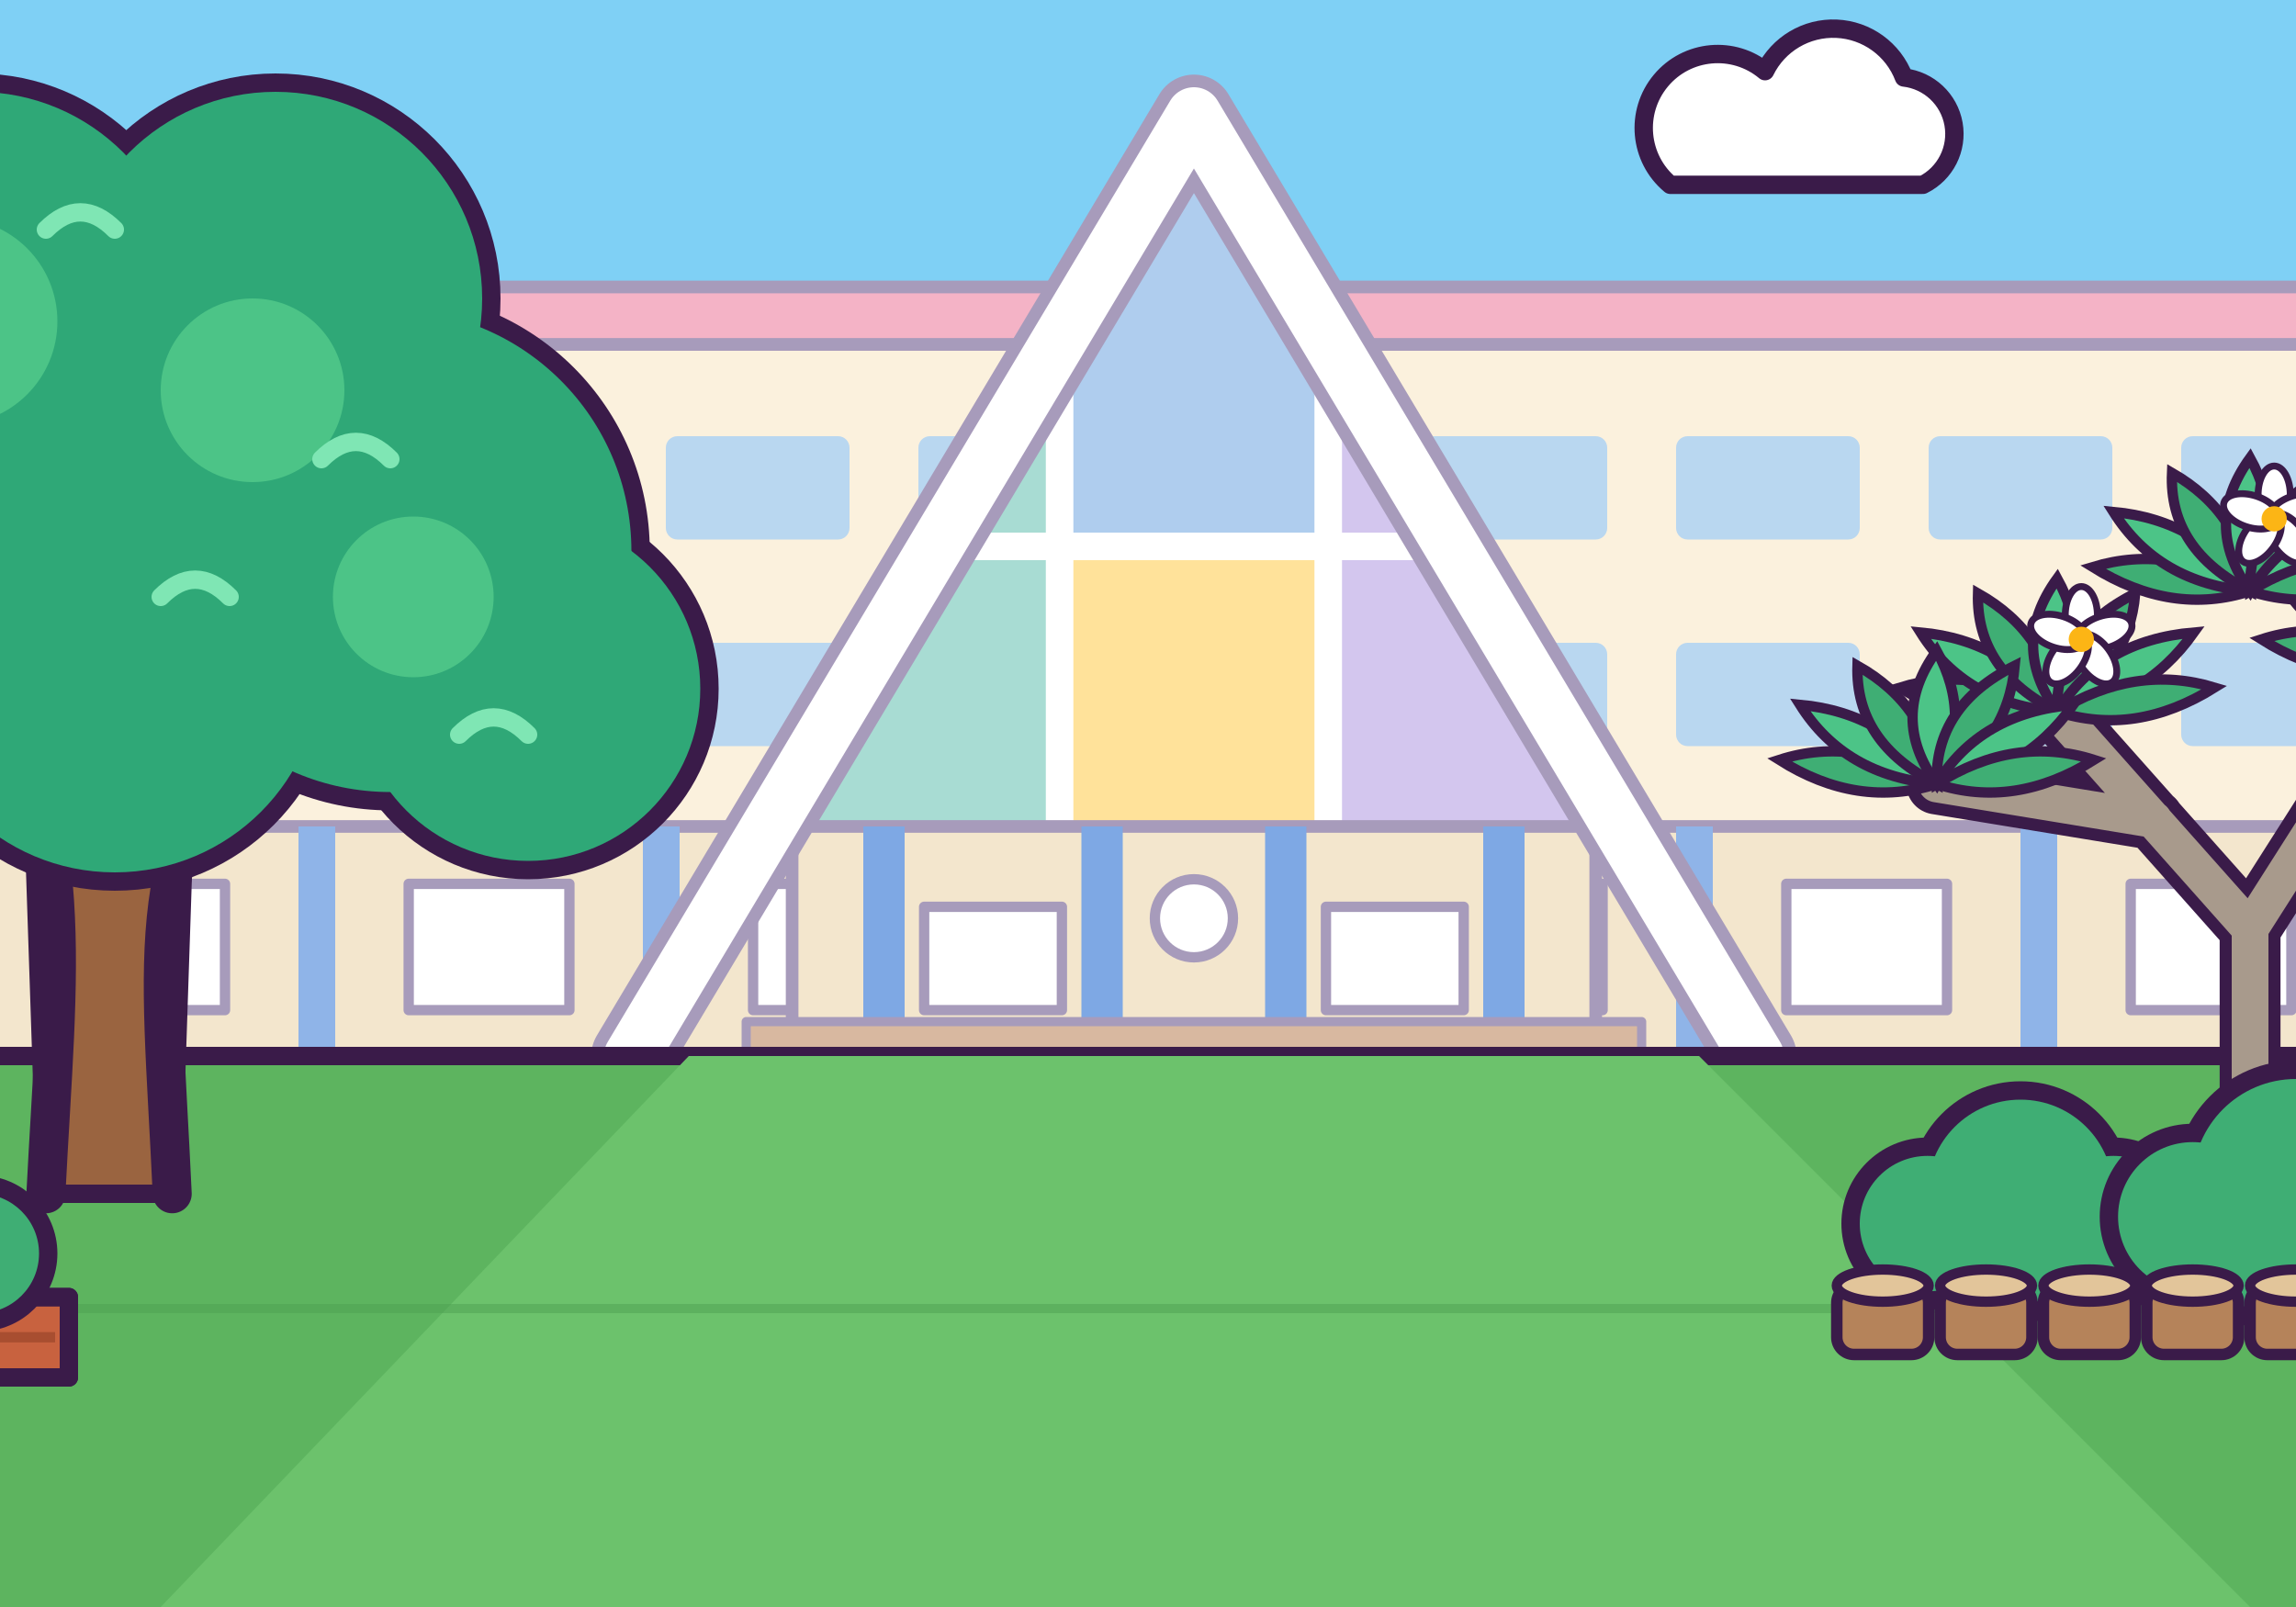
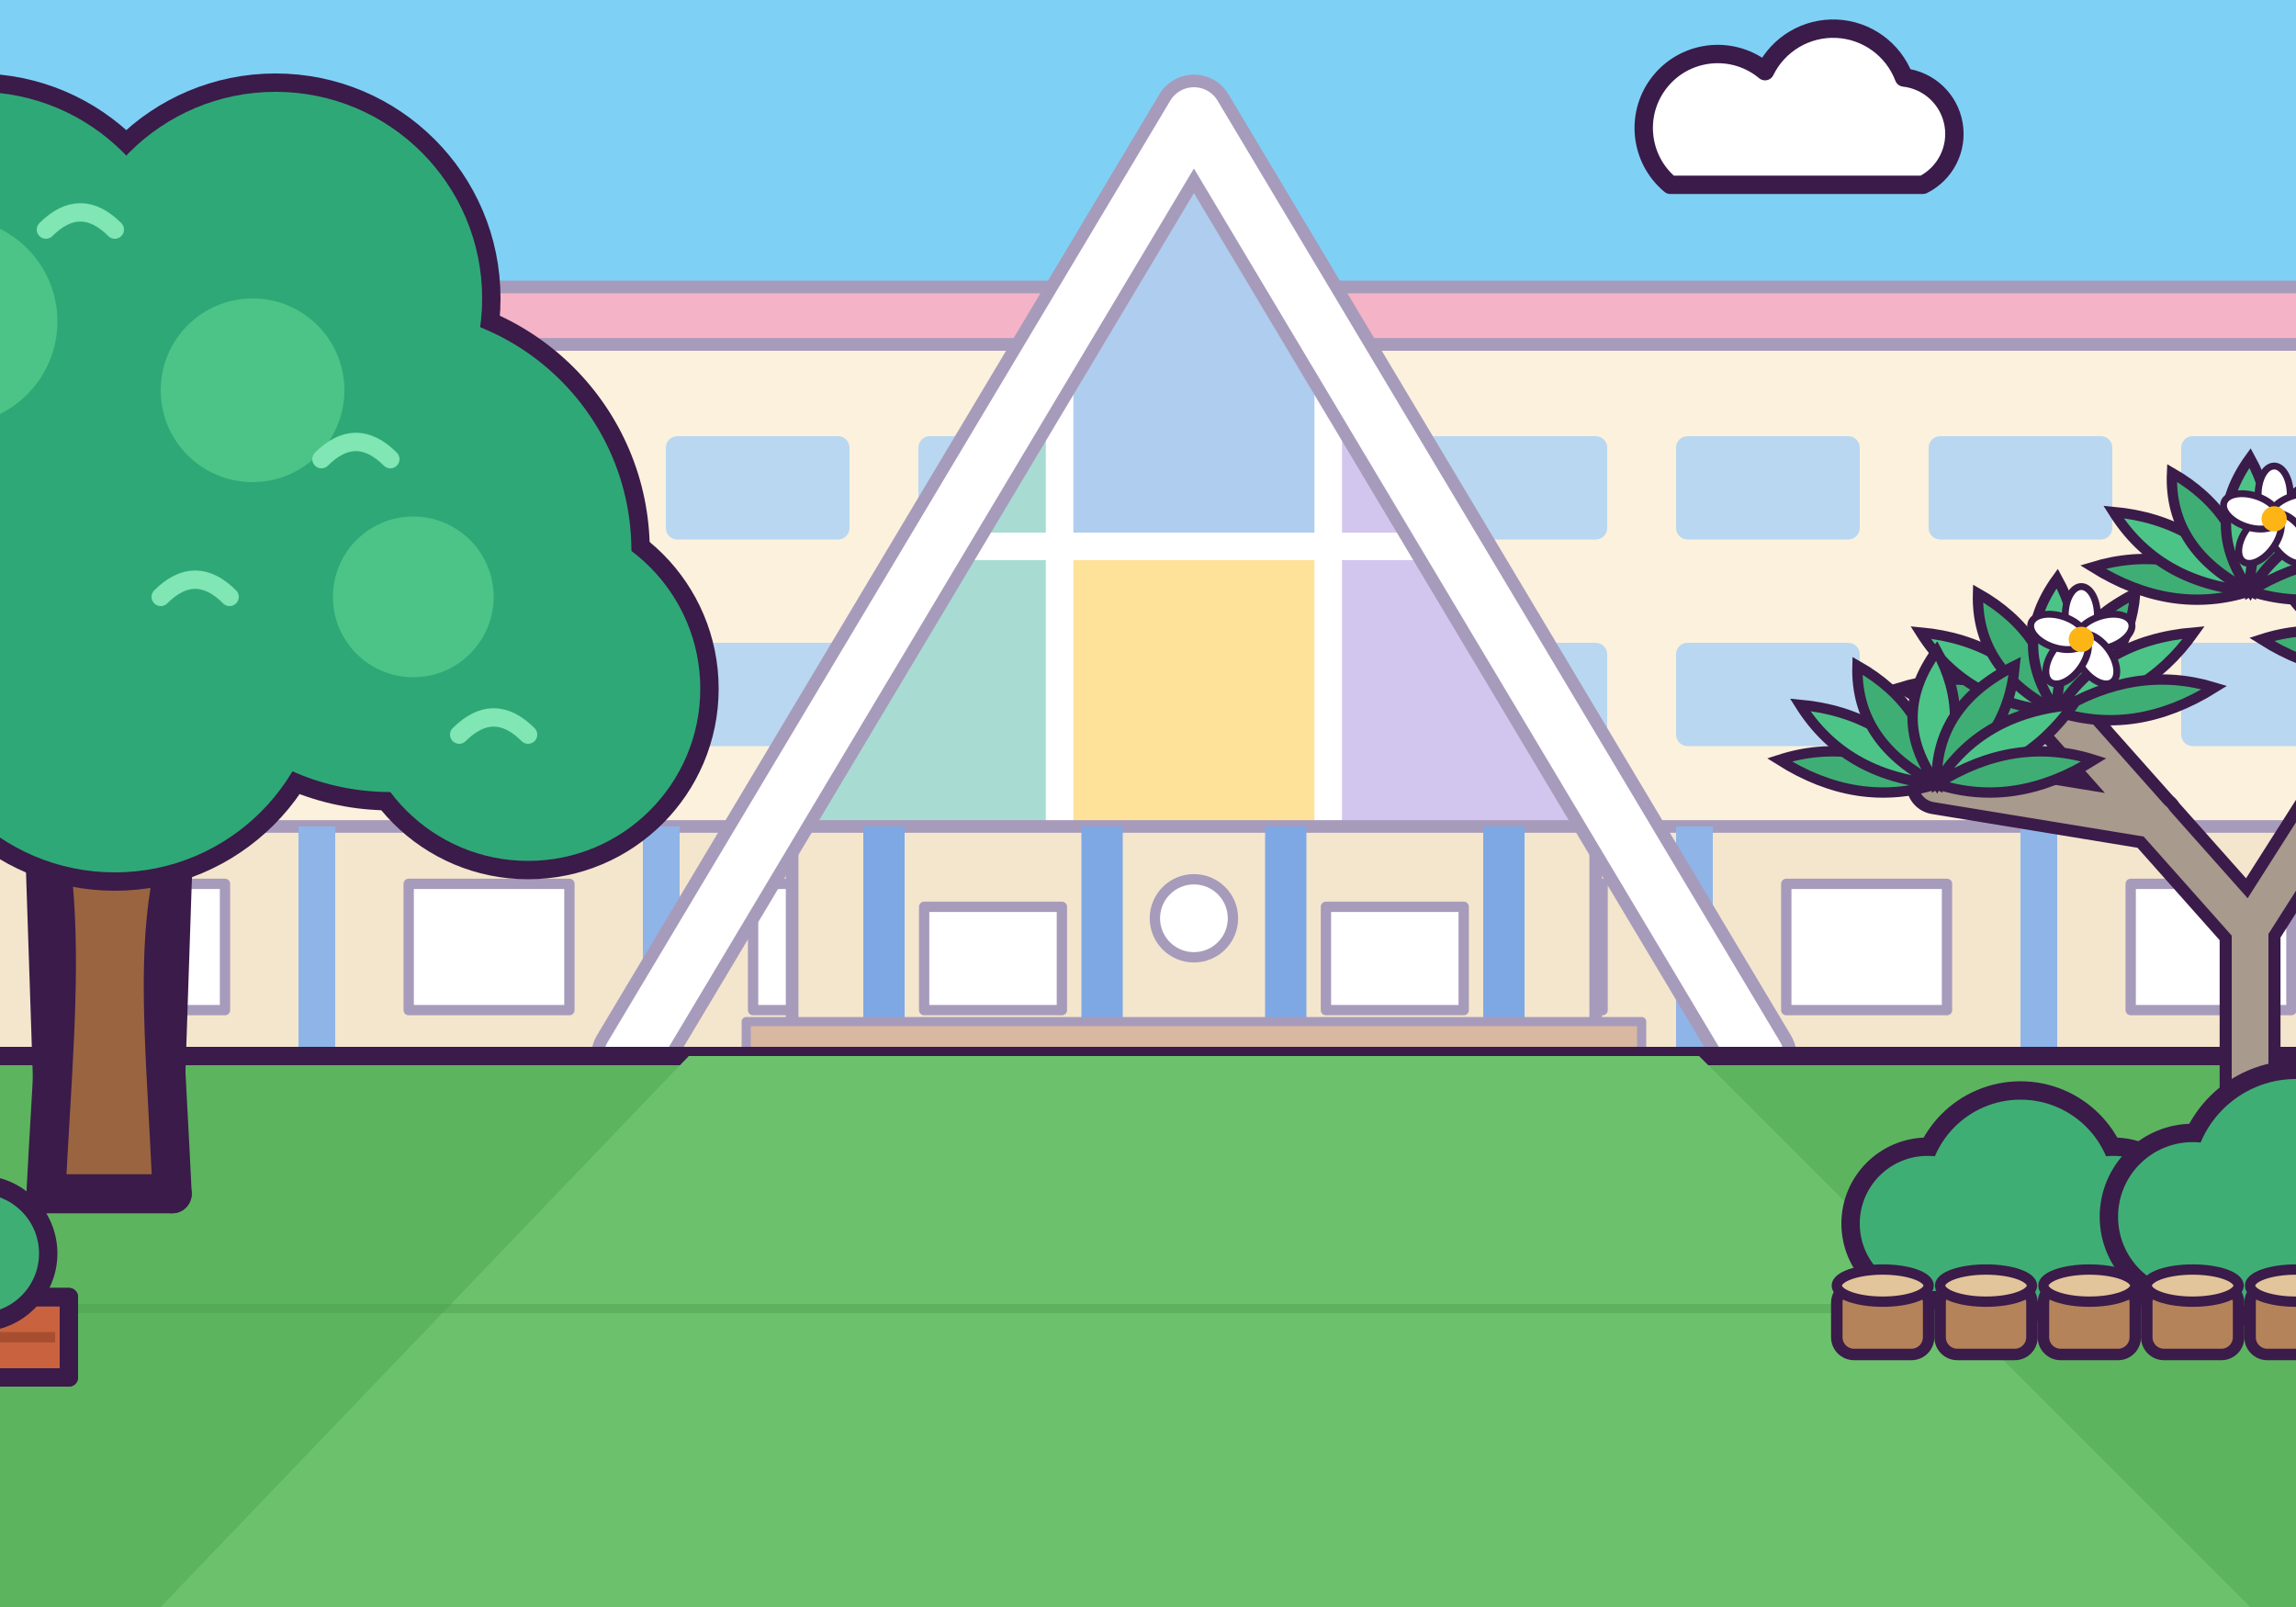
<svg xmlns="http://www.w3.org/2000/svg" viewBox="0 0 200 140" preserveAspectRatio="xMidYMax meet" overflow="visible">
  <rect x="-400" y="-300" width="1000" height="600" fill="#7FD0F5" />
  <g class="tp tp-cloud">
    <path transform="translate(140 4) scale(0.55)" d="M10 22 h40 a9 9 0 0 0 -3 -17 a12 12 0 0 0 -22 -1 a8 8 0 0 0 -15 18z" fill="#fff" stroke="#3A1B49" stroke-width="2.91" stroke-linejoin="round" />
  </g>
  <g class="tp tp-cloud">
    <path transform="translate(-60 6) scale(0.5)" d="M10 22 h40 a9 9 0 0 0 -3 -17 a12 12 0 0 0 -22 -1 a8 8 0 0 0 -15 18z" fill="#fff" stroke="#3A1B49" stroke-width="3.20" stroke-linejoin="round" />
  </g>
  <g class="bg-far">
    <rect x="-260" y="30" width="720" height="62" fill="#FBF1DD" stroke="#A79BBB" stroke-width="1.1" stroke-linejoin="round" />
    <rect x="-260" y="25" width="720" height="5" fill="#F4B3C6" stroke="#A79BBB" stroke-width="1.1" stroke-linejoin="round" />
    <rect x="-250" y="38" width="16" height="9" rx="1" fill="#B9D7F0" />
    <rect x="-228" y="38" width="16" height="9" rx="1" fill="#B9D7F0" />
    <rect x="-206" y="38" width="16" height="9" rx="1" fill="#B9D7F0" />
    <rect x="-184" y="38" width="16" height="9" rx="1" fill="#B9D7F0" />
    <rect x="-162" y="38" width="16" height="9" rx="1" fill="#B9D7F0" />
    <rect x="-140" y="38" width="16" height="9" rx="1" fill="#B9D7F0" />
    <rect x="-118" y="38" width="16" height="9" rx="1" fill="#B9D7F0" />
    <rect x="-96" y="38" width="16" height="9" rx="1" fill="#B9D7F0" />
    <rect x="-74" y="38" width="16" height="9" rx="1" fill="#B9D7F0" />
    <rect x="-52" y="38" width="16" height="9" rx="1" fill="#B9D7F0" />
    <rect x="-30" y="38" width="16" height="9" rx="1" fill="#B9D7F0" />
    <rect x="-8" y="38" width="16" height="9" rx="1" fill="#B9D7F0" />
    <rect x="14" y="38" width="16" height="9" rx="1" fill="#B9D7F0" />
    <rect x="36" y="38" width="16" height="9" rx="1" fill="#B9D7F0" />
    <rect x="58" y="38" width="16" height="9" rx="1" fill="#B9D7F0" />
    <rect x="80" y="38" width="16" height="9" rx="1" fill="#B9D7F0" />
    <rect x="102" y="38" width="16" height="9" rx="1" fill="#B9D7F0" />
    <rect x="124" y="38" width="16" height="9" rx="1" fill="#B9D7F0" />
    <rect x="146" y="38" width="16" height="9" rx="1" fill="#B9D7F0" />
    <rect x="168" y="38" width="16" height="9" rx="1" fill="#B9D7F0" />
    <rect x="190" y="38" width="16" height="9" rx="1" fill="#B9D7F0" />
    <rect x="212" y="38" width="16" height="9" rx="1" fill="#B9D7F0" />
    <rect x="234" y="38" width="16" height="9" rx="1" fill="#B9D7F0" />
    <rect x="256" y="38" width="16" height="9" rx="1" fill="#B9D7F0" />
    <rect x="278" y="38" width="16" height="9" rx="1" fill="#B9D7F0" />
    <rect x="300" y="38" width="16" height="9" rx="1" fill="#B9D7F0" />
    <rect x="322" y="38" width="16" height="9" rx="1" fill="#B9D7F0" />
    <rect x="344" y="38" width="16" height="9" rx="1" fill="#B9D7F0" />
    <rect x="366" y="38" width="16" height="9" rx="1" fill="#B9D7F0" />
    <rect x="388" y="38" width="16" height="9" rx="1" fill="#B9D7F0" />
    <rect x="410" y="38" width="16" height="9" rx="1" fill="#B9D7F0" />
    <rect x="432" y="38" width="16" height="9" rx="1" fill="#B9D7F0" />
    <rect x="454" y="38" width="16" height="9" rx="1" fill="#B9D7F0" />
    <rect x="-250" y="56" width="16" height="9" rx="1" fill="#B9D7F0" />
    <rect x="-228" y="56" width="16" height="9" rx="1" fill="#B9D7F0" />
    <rect x="-206" y="56" width="16" height="9" rx="1" fill="#B9D7F0" />
    <rect x="-184" y="56" width="16" height="9" rx="1" fill="#B9D7F0" />
    <rect x="-162" y="56" width="16" height="9" rx="1" fill="#B9D7F0" />
    <rect x="-140" y="56" width="16" height="9" rx="1" fill="#B9D7F0" />
    <rect x="-118" y="56" width="16" height="9" rx="1" fill="#B9D7F0" />
    <rect x="-96" y="56" width="16" height="9" rx="1" fill="#B9D7F0" />
    <rect x="-74" y="56" width="16" height="9" rx="1" fill="#B9D7F0" />
    <rect x="-52" y="56" width="16" height="9" rx="1" fill="#B9D7F0" />
    <rect x="-30" y="56" width="16" height="9" rx="1" fill="#B9D7F0" />
    <rect x="-8" y="56" width="16" height="9" rx="1" fill="#B9D7F0" />
    <rect x="14" y="56" width="16" height="9" rx="1" fill="#B9D7F0" />
    <rect x="36" y="56" width="16" height="9" rx="1" fill="#B9D7F0" />
    <rect x="58" y="56" width="16" height="9" rx="1" fill="#B9D7F0" />
    <rect x="80" y="56" width="16" height="9" rx="1" fill="#B9D7F0" />
    <rect x="102" y="56" width="16" height="9" rx="1" fill="#B9D7F0" />
    <rect x="124" y="56" width="16" height="9" rx="1" fill="#B9D7F0" />
    <rect x="146" y="56" width="16" height="9" rx="1" fill="#B9D7F0" />
    <rect x="168" y="56" width="16" height="9" rx="1" fill="#B9D7F0" />
    <rect x="190" y="56" width="16" height="9" rx="1" fill="#B9D7F0" />
    <rect x="212" y="56" width="16" height="9" rx="1" fill="#B9D7F0" />
    <rect x="234" y="56" width="16" height="9" rx="1" fill="#B9D7F0" />
    <rect x="256" y="56" width="16" height="9" rx="1" fill="#B9D7F0" />
    <rect x="278" y="56" width="16" height="9" rx="1" fill="#B9D7F0" />
    <rect x="300" y="56" width="16" height="9" rx="1" fill="#B9D7F0" />
    <rect x="322" y="56" width="16" height="9" rx="1" fill="#B9D7F0" />
    <rect x="344" y="56" width="16" height="9" rx="1" fill="#B9D7F0" />
    <rect x="366" y="56" width="16" height="9" rx="1" fill="#B9D7F0" />
    <rect x="388" y="56" width="16" height="9" rx="1" fill="#B9D7F0" />
    <rect x="410" y="56" width="16" height="9" rx="1" fill="#B9D7F0" />
    <rect x="432" y="56" width="16" height="9" rx="1" fill="#B9D7F0" />
    <rect x="454" y="56" width="16" height="9" rx="1" fill="#B9D7F0" />
    <rect x="-260" y="72" width="720" height="20" fill="#F3E6CD" stroke="#A79BBB" stroke-width="1.1" stroke-linejoin="round" />
    <rect x="-234.4" y="77" width="14" height="11" fill="#fff" stroke="#A79BBB" stroke-width="0.9" stroke-linejoin="round" />
    <rect x="-244" y="72" width="3.2" height="20" fill="#8FB4E8" />
    <rect x="-204.4" y="77" width="14" height="11" fill="#fff" stroke="#A79BBB" stroke-width="0.9" stroke-linejoin="round" />
    <rect x="-214" y="72" width="3.2" height="20" fill="#8FB4E8" />
    <rect x="-174.4" y="77" width="14" height="11" fill="#fff" stroke="#A79BBB" stroke-width="0.9" stroke-linejoin="round" />
    <rect x="-184" y="72" width="3.2" height="20" fill="#8FB4E8" />
    <rect x="-144.4" y="77" width="14" height="11" fill="#fff" stroke="#A79BBB" stroke-width="0.9" stroke-linejoin="round" />
    <rect x="-154" y="72" width="3.2" height="20" fill="#8FB4E8" />
    <rect x="-114.4" y="77" width="14" height="11" fill="#fff" stroke="#A79BBB" stroke-width="0.9" stroke-linejoin="round" />
    <rect x="-124" y="72" width="3.2" height="20" fill="#8FB4E8" />
    <rect x="-84.4" y="77" width="14" height="11" fill="#fff" stroke="#A79BBB" stroke-width="0.9" stroke-linejoin="round" />
    <rect x="-94" y="72" width="3.2" height="20" fill="#8FB4E8" />
    <rect x="-54.4" y="77" width="14" height="11" fill="#fff" stroke="#A79BBB" stroke-width="0.9" stroke-linejoin="round" />
    <rect x="-64" y="72" width="3.2" height="20" fill="#8FB4E8" />
    <rect x="-24.4" y="77" width="14" height="11" fill="#fff" stroke="#A79BBB" stroke-width="0.9" stroke-linejoin="round" />
    <rect x="-34" y="72" width="3.2" height="20" fill="#8FB4E8" />
    <rect x="5.6" y="77" width="14" height="11" fill="#fff" stroke="#A79BBB" stroke-width="0.9" stroke-linejoin="round" />
    <rect x="-4" y="72" width="3.2" height="20" fill="#8FB4E8" />
    <rect x="35.6" y="77" width="14" height="11" fill="#fff" stroke="#A79BBB" stroke-width="0.9" stroke-linejoin="round" />
    <rect x="26" y="72" width="3.2" height="20" fill="#8FB4E8" />
    <rect x="65.6" y="77" width="14" height="11" fill="#fff" stroke="#A79BBB" stroke-width="0.9" stroke-linejoin="round" />
    <rect x="56" y="72" width="3.2" height="20" fill="#8FB4E8" />
    <rect x="95.6" y="77" width="14" height="11" fill="#fff" stroke="#A79BBB" stroke-width="0.9" stroke-linejoin="round" />
    <rect x="86" y="72" width="3.2" height="20" fill="#8FB4E8" />
    <rect x="125.6" y="77" width="14" height="11" fill="#fff" stroke="#A79BBB" stroke-width="0.9" stroke-linejoin="round" />
    <rect x="116" y="72" width="3.2" height="20" fill="#8FB4E8" />
    <rect x="155.6" y="77" width="14" height="11" fill="#fff" stroke="#A79BBB" stroke-width="0.9" stroke-linejoin="round" />
    <rect x="146" y="72" width="3.2" height="20" fill="#8FB4E8" />
    <rect x="185.6" y="77" width="14" height="11" fill="#fff" stroke="#A79BBB" stroke-width="0.9" stroke-linejoin="round" />
    <rect x="176" y="72" width="3.2" height="20" fill="#8FB4E8" />
    <rect x="215.6" y="77" width="14" height="11" fill="#fff" stroke="#A79BBB" stroke-width="0.9" stroke-linejoin="round" />
    <rect x="206" y="72" width="3.2" height="20" fill="#8FB4E8" />
    <rect x="245.6" y="77" width="14" height="11" fill="#fff" stroke="#A79BBB" stroke-width="0.9" stroke-linejoin="round" />
    <rect x="236" y="72" width="3.2" height="20" fill="#8FB4E8" />
    <rect x="275.6" y="77" width="14" height="11" fill="#fff" stroke="#A79BBB" stroke-width="0.9" stroke-linejoin="round" />
    <rect x="266" y="72" width="3.2" height="20" fill="#8FB4E8" />
    <rect x="305.6" y="77" width="14" height="11" fill="#fff" stroke="#A79BBB" stroke-width="0.9" stroke-linejoin="round" />
    <rect x="296" y="72" width="3.2" height="20" fill="#8FB4E8" />
    <rect x="335.6" y="77" width="14" height="11" fill="#fff" stroke="#A79BBB" stroke-width="0.9" stroke-linejoin="round" />
    <rect x="326" y="72" width="3.2" height="20" fill="#8FB4E8" />
    <rect x="365.6" y="77" width="14" height="11" fill="#fff" stroke="#A79BBB" stroke-width="0.9" stroke-linejoin="round" />
    <rect x="356" y="72" width="3.2" height="20" fill="#8FB4E8" />
    <rect x="395.6" y="77" width="14" height="11" fill="#fff" stroke="#A79BBB" stroke-width="0.9" stroke-linejoin="round" />
    <rect x="386" y="72" width="3.2" height="20" fill="#8FB4E8" />
    <rect x="425.6" y="77" width="14" height="11" fill="#fff" stroke="#A79BBB" stroke-width="0.9" stroke-linejoin="round" />
    <rect x="416" y="72" width="3.2" height="20" fill="#8FB4E8" />
    <rect x="455.6" y="77" width="14" height="11" fill="#fff" stroke="#A79BBB" stroke-width="0.9" stroke-linejoin="round" />
    <rect x="446" y="72" width="3.2" height="20" fill="#8FB4E8" />
    <path d="M69 72 L92.3 33.3 L92.3 72Z" fill="#A8DCD3" />
    <path d="M92.3 33.3 L104 14 L115.7 33.3 L115.7 72 L92.3 72Z" fill="#AFCDEE" />
    <path d="M92.3 47.6 L115.7 47.6 L115.7 72 L92.3 72Z" fill="#FFE29A" />
    <path d="M115.7 33.3 L139 72 L115.7 72Z" fill="#D3C6EE" />
    <path d="M92.3 33.3 V72 M115.7 33.3 V72 M83.7 47.6 H124.3" stroke="#fff" stroke-width="2.4" />
    <rect x="69" y="72" width="70" height="20" fill="#F3E6CD" stroke="#A79BBB" stroke-width="1.1" stroke-linejoin="round" />
    <circle cx="104" cy="80" r="3.4" fill="#fff" stroke="#A79BBB" stroke-width="0.9" stroke-linejoin="round" />
    <rect x="80.5" y="79" width="12" height="9" fill="#fff" stroke="#A79BBB" stroke-width="0.9" stroke-linejoin="round" />
    <rect x="115.5" y="79" width="12" height="9" fill="#fff" stroke="#A79BBB" stroke-width="0.9" stroke-linejoin="round" />
    <rect x="75.2" y="72" width="3.6" height="20" fill="#7EA8E4" />
    <rect x="94.2" y="72" width="3.6" height="20" fill="#7EA8E4" />
    <rect x="110.2" y="72" width="3.6" height="20" fill="#7EA8E4" />
    <rect x="129.2" y="72" width="3.6" height="20" fill="#7EA8E4" />
    <rect x="65" y="89" width="78" height="3" fill="#D8B8A0" stroke="#A79BBB" stroke-width="0.8" stroke-linejoin="round" />
    <path d="M55 92 L104 10 L153 92" fill="none" stroke="#A79BBB" stroke-width="7" stroke-linecap="round" stroke-linejoin="round" />
    <path d="M55 92 L104 10 L153 92" fill="none" stroke="#fff" stroke-width="4.8" stroke-linecap="round" stroke-linejoin="round" />
  </g>
  <rect x="-400" y="92" width="1000" height="400" fill="#5DB45F" stroke="#3A1B49" stroke-width="1.6" stroke-linejoin="round" stroke-linecap="round" />
  <path d="M60 92 H148 L196 140 H14Z" fill="#6CC26C" />
  <path d="M-400 114 H600" stroke="#4E9F52" stroke-width=".8" opacity=".5" />
  <g class="tp tp-tree">
    <path d="M4 104 L3 74 L-2 56 L24 58 L16 74 L15 104Z" fill="#9A6440" stroke="#3A1B49" stroke-width="1.6" stroke-linejoin="round" stroke-linecap="round" />
    <path d="M4 104 C5 84 7 72 -2 56 M15 104 C14 82 12 74 24 58" fill="none" stroke="#3A1B49" stroke-width="3.4" stroke-linecap="round" />
+     <path d="M4 104 H15" stroke="#3A1B49" stroke-width="3.4" stroke-linecap="round" />
    <circle cx="10" cy="42" r="26" fill="#3A1B49" stroke="#3A1B49" stroke-width="3.2" />
    <circle cx="-14" cy="48" r="20" fill="#3A1B49" stroke="#3A1B49" stroke-width="3.2" />
    <circle cx="34" cy="48" r="21" fill="#3A1B49" stroke="#3A1B49" stroke-width="3.2" />
    <circle cx="-26" cy="60" r="14" fill="#3A1B49" stroke="#3A1B49" stroke-width="3.2" />
    <circle cx="46" cy="60" r="15" fill="#3A1B49" stroke="#3A1B49" stroke-width="3.2" />
    <circle cx="-2" cy="26" r="18" fill="#3A1B49" stroke="#3A1B49" stroke-width="3.2" />
    <circle cx="24" cy="26" r="18" fill="#3A1B49" stroke="#3A1B49" stroke-width="3.2" />
    <circle cx="10" cy="58" r="18" fill="#3A1B49" stroke="#3A1B49" stroke-width="3.2" />
    <circle cx="10" cy="42" r="26" fill="#2FA877" />
    <circle cx="-14" cy="48" r="20" fill="#2FA877" />
    <circle cx="34" cy="48" r="21" fill="#2FA877" />
    <circle cx="-26" cy="60" r="14" fill="#2FA877" />
    <circle cx="46" cy="60" r="15" fill="#2FA877" />
    <circle cx="-2" cy="26" r="18" fill="#2FA877" />
    <circle cx="24" cy="26" r="18" fill="#2FA877" />
    <circle cx="10" cy="58" r="18" fill="#2FA877" />
    <circle cx="-4" cy="28" r="9" fill="#4CC487" />
    <circle cx="22" cy="34" r="8" fill="#4CC487" />
    <circle cx="-20" cy="50" r="6" fill="#4CC487" />
    <circle cx="36" cy="52" r="7" fill="#4CC487" />
    <path d="M4 20 q3 -3 6 0" stroke="#7FE6B4" stroke-width="1.6" fill="none" stroke-linecap="round" />
    <path d="M28 40 q3 -3 6 0" stroke="#7FE6B4" stroke-width="1.6" fill="none" stroke-linecap="round" />
    <path d="M-16 42 q3 -3 6 0" stroke="#7FE6B4" stroke-width="1.6" fill="none" stroke-linecap="round" />
    <path d="M14 52 q3 -3 6 0" stroke="#7FE6B4" stroke-width="1.6" fill="none" stroke-linecap="round" />
    <path d="M40 64 q3 -3 6 0" stroke="#7FE6B4" stroke-width="1.6" fill="none" stroke-linecap="round" />
  </g>
  <g class="tp tp-tree">
    <path d="M196 104 V80.9 M196 80.9 L179.2 62 M196 80.9 L210.7 57.8 M187.6 71.4 L168.7 68.3 M203.4 69.4 L223.3 66.2" stroke="#3A1B49" stroke-width="5.3" stroke-linecap="round" fill="none" />
    <path d="M196 104 V80.9 M196 80.9 L179.2 62 M196 80.9 L210.7 57.8 M187.6 71.4 L168.7 68.3 M203.4 69.4 L223.3 66.2" stroke="#A89A8C" stroke-width="3.2" stroke-linecap="round" fill="none" />
    <path d="M179.2 62 Q172.3 64.2 165.5 59.9 Q172.3 57.8 179.2 62Z" fill="#3FAE74" stroke="#3A1B49" stroke-width=".9" />
    <path d="M179.2 62 Q171.2 61.3 167.3 55.1 Q174.9 55.8 179.2 62Z" fill="#4CC487" stroke="#3A1B49" stroke-width=".9" />
    <path d="M179.2 62 Q172.1 58.4 172.3 51.7 Q178.5 55.2 179.2 62Z" fill="#3FAE74" stroke="#3A1B49" stroke-width=".9" />
    <path d="M179.2 62 Q175 56.2 179.2 50.4 Q182.4 56.2 179.2 62Z" fill="#4CC487" stroke="#3A1B49" stroke-width=".9" />
    <path d="M179.2 62 Q179 55.2 186 51.7 Q185.4 58.4 179.2 62Z" fill="#3FAE74" stroke="#3A1B49" stroke-width=".9" />
    <path d="M179.2 62 Q183 55.8 191.1 55.1 Q186.7 61.3 179.2 62Z" fill="#4CC487" stroke="#3A1B49" stroke-width=".9" />
    <path d="M179.2 62 Q186 57.8 192.9 59.9 Q186 64.2 179.2 62Z" fill="#3FAE74" stroke="#3A1B49" stroke-width=".9" />
    <path d="M210.7 57.8 Q203.8 60 197 55.7 Q203.8 53.5 210.7 57.8Z" fill="#3FAE74" stroke="#3A1B49" stroke-width=".9" />
    <path d="M210.7 57.8 Q202.7 57.1 198.8 50.9 Q206.4 51.6 210.7 57.8Z" fill="#4CC487" stroke="#3A1B49" stroke-width=".9" />
    <path d="M210.7 57.8 Q203.6 54.2 203.8 47.5 Q210 51 210.7 57.8Z" fill="#3FAE74" stroke="#3A1B49" stroke-width=".9" />
    <path d="M210.7 57.8 Q206.5 52 210.7 46.2 Q213.9 52 210.7 57.8Z" fill="#4CC487" stroke="#3A1B49" stroke-width=".9" />
    <path d="M210.7 57.8 Q210.5 51 217.5 47.5 Q216.9 54.2 210.7 57.8Z" fill="#3FAE74" stroke="#3A1B49" stroke-width=".9" />
    <path d="M210.7 57.8 Q214.5 51.6 222.6 50.9 Q218.2 57.1 210.7 57.8Z" fill="#4CC487" stroke="#3A1B49" stroke-width=".9" />
    <path d="M210.7 57.8 Q217.5 53.5 224.4 55.7 Q217.5 60 210.7 57.8Z" fill="#3FAE74" stroke="#3A1B49" stroke-width=".9" />
    <path d="M168.7 68.3 Q161.8 70.5 155 66.2 Q161.8 64 168.7 68.3Z" fill="#3FAE74" stroke="#3A1B49" stroke-width=".9" />
    <path d="M168.7 68.3 Q160.7 67.6 156.8 61.4 Q164.4 62.1 168.7 68.3Z" fill="#4CC487" stroke="#3A1B49" stroke-width=".9" />
    <path d="M168.7 68.3 Q161.6 64.7 161.8 58 Q168 61.5 168.7 68.3Z" fill="#3FAE74" stroke="#3A1B49" stroke-width=".9" />
    <path d="M168.7 68.3 Q164.5 62.5 168.7 56.7 Q171.9 62.5 168.7 68.3Z" fill="#4CC487" stroke="#3A1B49" stroke-width=".9" />
    <path d="M168.7 68.3 Q168.5 61.5 175.5 58 Q174.9 64.7 168.7 68.3Z" fill="#3FAE74" stroke="#3A1B49" stroke-width=".9" />
    <path d="M168.7 68.3 Q172.5 62.1 180.6 61.4 Q176.2 67.6 168.7 68.3Z" fill="#4CC487" stroke="#3A1B49" stroke-width=".9" />
    <path d="M168.7 68.3 Q175.5 64 182.4 66.2 Q175.5 70.5 168.7 68.3Z" fill="#3FAE74" stroke="#3A1B49" stroke-width=".9" />
    <path d="M223.3 66.2 Q216.5 68.4 209.6 64.1 Q216.5 62 223.3 66.2Z" fill="#3FAE74" stroke="#3A1B49" stroke-width=".9" />
    <path d="M223.3 66.2 Q215.3 65.5 211.4 59.4 Q219 60 223.3 66.2Z" fill="#4CC487" stroke="#3A1B49" stroke-width=".9" />
    <path d="M223.3 66.2 Q216.2 62.6 216.5 55.9 Q222.6 59.4 223.3 66.2Z" fill="#3FAE74" stroke="#3A1B49" stroke-width=".9" />
    <path d="M223.3 66.2 Q219.1 60.4 223.3 54.6 Q226.5 60.4 223.3 66.2Z" fill="#4CC487" stroke="#3A1B49" stroke-width=".9" />
    <path d="M223.3 66.2 Q223.1 59.4 230.2 55.9 Q229.5 62.6 223.3 66.2Z" fill="#3FAE74" stroke="#3A1B49" stroke-width=".9" />
    <path d="M223.3 66.2 Q227.1 60 235.2 59.4 Q230.8 65.5 223.3 66.2Z" fill="#4CC487" stroke="#3A1B49" stroke-width=".9" />
    <path d="M223.3 66.2 Q230.2 62 237 64.1 Q230.2 68.4 223.3 66.2Z" fill="#3FAE74" stroke="#3A1B49" stroke-width=".9" />
    <path d="M196 51.5 Q189.2 53.7 182.3 49.4 Q189.2 47.3 196 51.5Z" fill="#3FAE74" stroke="#3A1B49" stroke-width=".9" />
    <path d="M196 51.5 Q188 50.8 184.1 44.6 Q191.7 45.3 196 51.5Z" fill="#4CC487" stroke="#3A1B49" stroke-width=".9" />
    <path d="M196 51.5 Q188.9 47.9 189.2 41.2 Q195.3 44.7 196 51.5Z" fill="#3FAE74" stroke="#3A1B49" stroke-width=".9" />
    <path d="M196 51.5 Q191.8 45.7 196 39.9 Q199.2 45.7 196 51.5Z" fill="#4CC487" stroke="#3A1B49" stroke-width=".9" />
    <path d="M196 51.5 Q195.8 44.7 202.8 41.2 Q202.2 47.9 196 51.5Z" fill="#3FAE74" stroke="#3A1B49" stroke-width=".9" />
    <path d="M196 51.5 Q199.8 45.3 207.9 44.6 Q203.5 50.8 196 51.5Z" fill="#4CC487" stroke="#3A1B49" stroke-width=".9" />
    <path d="M196 51.5 Q202.8 47.3 209.7 49.4 Q202.8 53.7 196 51.5Z" fill="#3FAE74" stroke="#3A1B49" stroke-width=".9" />
    <g transform="translate(181.3 55.7)">
      <ellipse cx="0" cy="-2.1" rx="1.4" ry="2.5" fill="#fff" stroke="#3A1B49" stroke-width=".6" transform="rotate(0)" />
      <ellipse cx="0" cy="-2.1" rx="1.4" ry="2.5" fill="#fff" stroke="#3A1B49" stroke-width=".6" transform="rotate(72)" />
      <ellipse cx="0" cy="-2.1" rx="1.4" ry="2.5" fill="#fff" stroke="#3A1B49" stroke-width=".6" transform="rotate(144)" />
      <ellipse cx="0" cy="-2.1" rx="1.4" ry="2.5" fill="#fff" stroke="#3A1B49" stroke-width=".6" transform="rotate(216)" />
      <ellipse cx="0" cy="-2.1" rx="1.4" ry="2.5" fill="#fff" stroke="#3A1B49" stroke-width=".6" transform="rotate(288)" />
      <circle r="1.1" fill="#FCB515" />
    </g>
    <g transform="translate(212.8 51.5)">
      <ellipse cx="0" cy="-2.1" rx="1.4" ry="2.5" fill="#fff" stroke="#3A1B49" stroke-width=".6" transform="rotate(0)" />
      <ellipse cx="0" cy="-2.1" rx="1.4" ry="2.5" fill="#fff" stroke="#3A1B49" stroke-width=".6" transform="rotate(72)" />
      <ellipse cx="0" cy="-2.1" rx="1.4" ry="2.5" fill="#fff" stroke="#3A1B49" stroke-width=".6" transform="rotate(144)" />
      <ellipse cx="0" cy="-2.1" rx="1.4" ry="2.5" fill="#fff" stroke="#3A1B49" stroke-width=".6" transform="rotate(216)" />
      <ellipse cx="0" cy="-2.1" rx="1.4" ry="2.5" fill="#fff" stroke="#3A1B49" stroke-width=".6" transform="rotate(288)" />
      <circle r="1.1" fill="#FCB515" />
    </g>
    <g transform="translate(198.1 45.2)">
      <ellipse cx="0" cy="-2.1" rx="1.4" ry="2.5" fill="#fff" stroke="#3A1B49" stroke-width=".6" transform="rotate(0)" />
      <ellipse cx="0" cy="-2.1" rx="1.4" ry="2.5" fill="#fff" stroke="#3A1B49" stroke-width=".6" transform="rotate(72)" />
      <ellipse cx="0" cy="-2.1" rx="1.4" ry="2.5" fill="#fff" stroke="#3A1B49" stroke-width=".6" transform="rotate(144)" />
      <ellipse cx="0" cy="-2.1" rx="1.4" ry="2.5" fill="#fff" stroke="#3A1B49" stroke-width=".6" transform="rotate(216)" />
      <ellipse cx="0" cy="-2.1" rx="1.4" ry="2.5" fill="#fff" stroke="#3A1B49" stroke-width=".6" transform="rotate(288)" />
      <circle r="1.1" fill="#FCB515" />
    </g>
  </g>
  <circle cx="167.9" cy="106.6" r="5.9" fill="#3A1B49" stroke="#3A1B49" stroke-width="3.2" />
  <circle cx="176" cy="103.9" r="8.1" fill="#3A1B49" stroke="#3A1B49" stroke-width="3.2" />
  <circle cx="184.1" cy="106.6" r="5.9" fill="#3A1B49" stroke="#3A1B49" stroke-width="3.2" />
  <circle cx="173.3" cy="108.4" r="5.4" fill="#3A1B49" stroke="#3A1B49" stroke-width="3.2" />
  <circle cx="179.6" cy="108.4" r="5.4" fill="#3A1B49" stroke="#3A1B49" stroke-width="3.2" />
  <circle cx="167.9" cy="106.6" r="5.9" fill="#3FAE74" />
  <circle cx="176" cy="103.9" r="8.1" fill="#3FAE74" />
  <circle cx="184.1" cy="106.6" r="5.9" fill="#3FAE74" />
  <circle cx="173.3" cy="108.4" r="5.4" fill="#3FAE74" />
  <circle cx="179.6" cy="108.4" r="5.4" fill="#3FAE74" />
  <circle cx="191" cy="106" r="6.5" fill="#3A1B49" stroke="#3A1B49" stroke-width="3.2" />
  <circle cx="200" cy="103" r="9" fill="#3A1B49" stroke="#3A1B49" stroke-width="3.2" />
  <circle cx="209" cy="106" r="6.5" fill="#3A1B49" stroke="#3A1B49" stroke-width="3.2" />
  <circle cx="197" cy="108" r="6" fill="#3A1B49" stroke="#3A1B49" stroke-width="3.2" />
  <circle cx="204" cy="108" r="6" fill="#3A1B49" stroke="#3A1B49" stroke-width="3.2" />
  <circle cx="191" cy="106" r="6.5" fill="#3FAE74" />
  <circle cx="200" cy="103" r="9" fill="#3FAE74" />
  <circle cx="209" cy="106" r="6.5" fill="#3FAE74" />
  <circle cx="197" cy="108" r="6" fill="#3FAE74" />
  <circle cx="204" cy="108" r="6" fill="#3FAE74" />
  <circle cx="217.9" cy="106.6" r="5.9" fill="#3A1B49" stroke="#3A1B49" stroke-width="3.2" />
  <circle cx="226" cy="103.9" r="8.1" fill="#3A1B49" stroke="#3A1B49" stroke-width="3.2" />
  <circle cx="234.1" cy="106.6" r="5.9" fill="#3A1B49" stroke="#3A1B49" stroke-width="3.2" />
  <circle cx="223.3" cy="108.4" r="5.4" fill="#3A1B49" stroke="#3A1B49" stroke-width="3.2" />
  <circle cx="229.6" cy="108.4" r="5.4" fill="#3A1B49" stroke="#3A1B49" stroke-width="3.2" />
  <circle cx="217.9" cy="106.6" r="5.9" fill="#3FAE74" />
  <circle cx="226" cy="103.9" r="8.1" fill="#3FAE74" />
  <circle cx="234.1" cy="106.6" r="5.9" fill="#3FAE74" />
  <circle cx="223.3" cy="108.4" r="5.4" fill="#3FAE74" />
  <circle cx="229.6" cy="108.4" r="5.4" fill="#3FAE74" />
  <rect x="160" y="112" width="8" height="6" rx="1.5" fill="#B5835A" stroke="#3A1B49" stroke-width="1" />
  <ellipse cx="164" cy="112" rx="4" ry="1.4" fill="#E2C59A" stroke="#3A1B49" stroke-width=".9" />
  <rect x="169" y="112" width="8" height="6" rx="1.5" fill="#B5835A" stroke="#3A1B49" stroke-width="1" />
  <ellipse cx="173" cy="112" rx="4" ry="1.4" fill="#E2C59A" stroke="#3A1B49" stroke-width=".9" />
  <rect x="178" y="112" width="8" height="6" rx="1.5" fill="#B5835A" stroke="#3A1B49" stroke-width="1" />
  <ellipse cx="182" cy="112" rx="4" ry="1.4" fill="#E2C59A" stroke="#3A1B49" stroke-width=".9" />
  <rect x="187" y="112" width="8" height="6" rx="1.5" fill="#B5835A" stroke="#3A1B49" stroke-width="1" />
  <ellipse cx="191" cy="112" rx="4" ry="1.4" fill="#E2C59A" stroke="#3A1B49" stroke-width=".9" />
  <rect x="196" y="112" width="8" height="6" rx="1.5" fill="#B5835A" stroke="#3A1B49" stroke-width="1" />
  <ellipse cx="200" cy="112" rx="4" ry="1.4" fill="#E2C59A" stroke="#3A1B49" stroke-width=".9" />
  <rect x="205" y="112" width="8" height="6" rx="1.5" fill="#B5835A" stroke="#3A1B49" stroke-width="1" />
  <ellipse cx="209" cy="112" rx="4" ry="1.4" fill="#E2C59A" stroke="#3A1B49" stroke-width=".9" />
  <rect x="214" y="112" width="8" height="6" rx="1.5" fill="#B5835A" stroke="#3A1B49" stroke-width="1" />
  <ellipse cx="218" cy="112" rx="4" ry="1.4" fill="#E2C59A" stroke="#3A1B49" stroke-width=".9" />
  <rect x="223" y="112" width="8" height="6" rx="1.5" fill="#B5835A" stroke="#3A1B49" stroke-width="1" />
  <ellipse cx="227" cy="112" rx="4" ry="1.4" fill="#E2C59A" stroke="#3A1B49" stroke-width=".9" />
  <rect x="232" y="112" width="8" height="6" rx="1.5" fill="#B5835A" stroke="#3A1B49" stroke-width="1" />
  <ellipse cx="236" cy="112" rx="4" ry="1.4" fill="#E2C59A" stroke="#3A1B49" stroke-width=".9" />
  <path d="M-24 120 v-7 h30 v7z" fill="#C8623F" stroke="#3A1B49" stroke-width="1.6" stroke-linejoin="round" stroke-linecap="round" />
  <path d="M-22.8 116.5 h27.6" stroke="#A84E30" stroke-width=".9" />
  <path d="M-24 120 v-7 h30 v7z" fill="none" stroke="#3A1B49" stroke-width="1.6" stroke-linejoin="round" stroke-linecap="round" />
  <circle cx="-16.2" cy="109.2" r="5.2" fill="#3A1B49" stroke="#3A1B49" stroke-width="3.2" />
  <circle cx="-9" cy="106.8" r="7.2" fill="#3A1B49" stroke="#3A1B49" stroke-width="3.2" />
  <circle cx="-1.8" cy="109.2" r="5.2" fill="#3A1B49" stroke="#3A1B49" stroke-width="3.2" />
  <circle cx="-11.4" cy="110.8" r="4.8" fill="#3A1B49" stroke="#3A1B49" stroke-width="3.2" />
  <circle cx="-5.8" cy="110.8" r="4.8" fill="#3A1B49" stroke="#3A1B49" stroke-width="3.2" />
  <circle cx="-16.2" cy="109.2" r="5.2" fill="#3FAE74" />
  <circle cx="-9" cy="106.8" r="7.2" fill="#3FAE74" />
  <circle cx="-1.8" cy="109.2" r="5.2" fill="#3FAE74" />
  <circle cx="-11.4" cy="110.8" r="4.8" fill="#3FAE74" />
  <circle cx="-5.8" cy="110.8" r="4.8" fill="#3FAE74" />
</svg>
